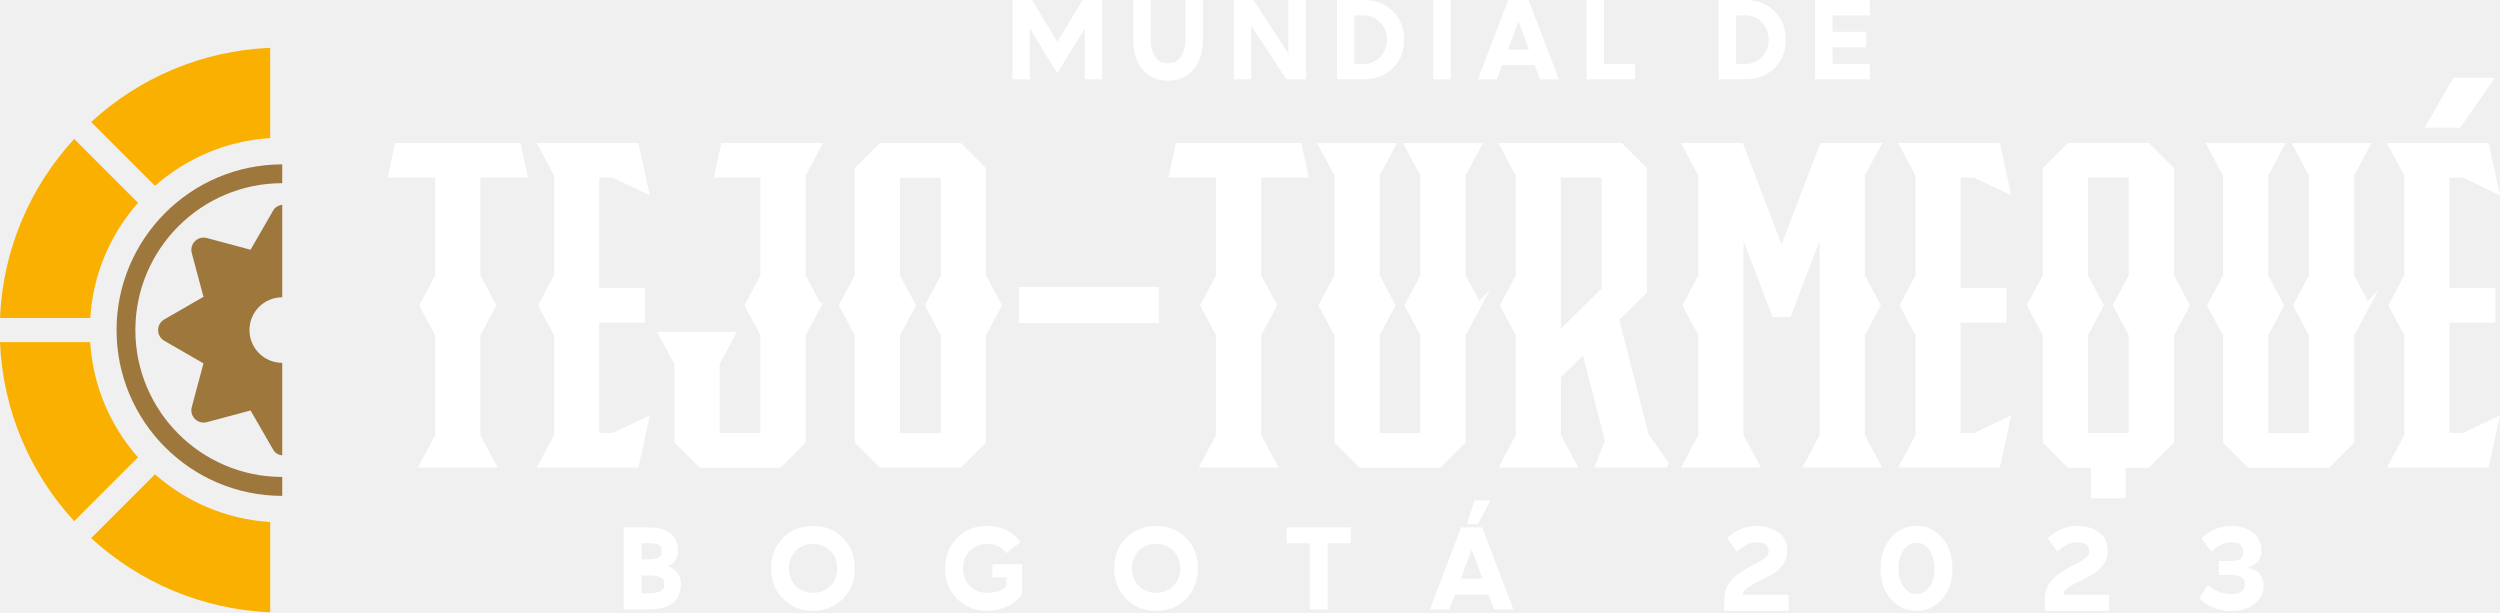
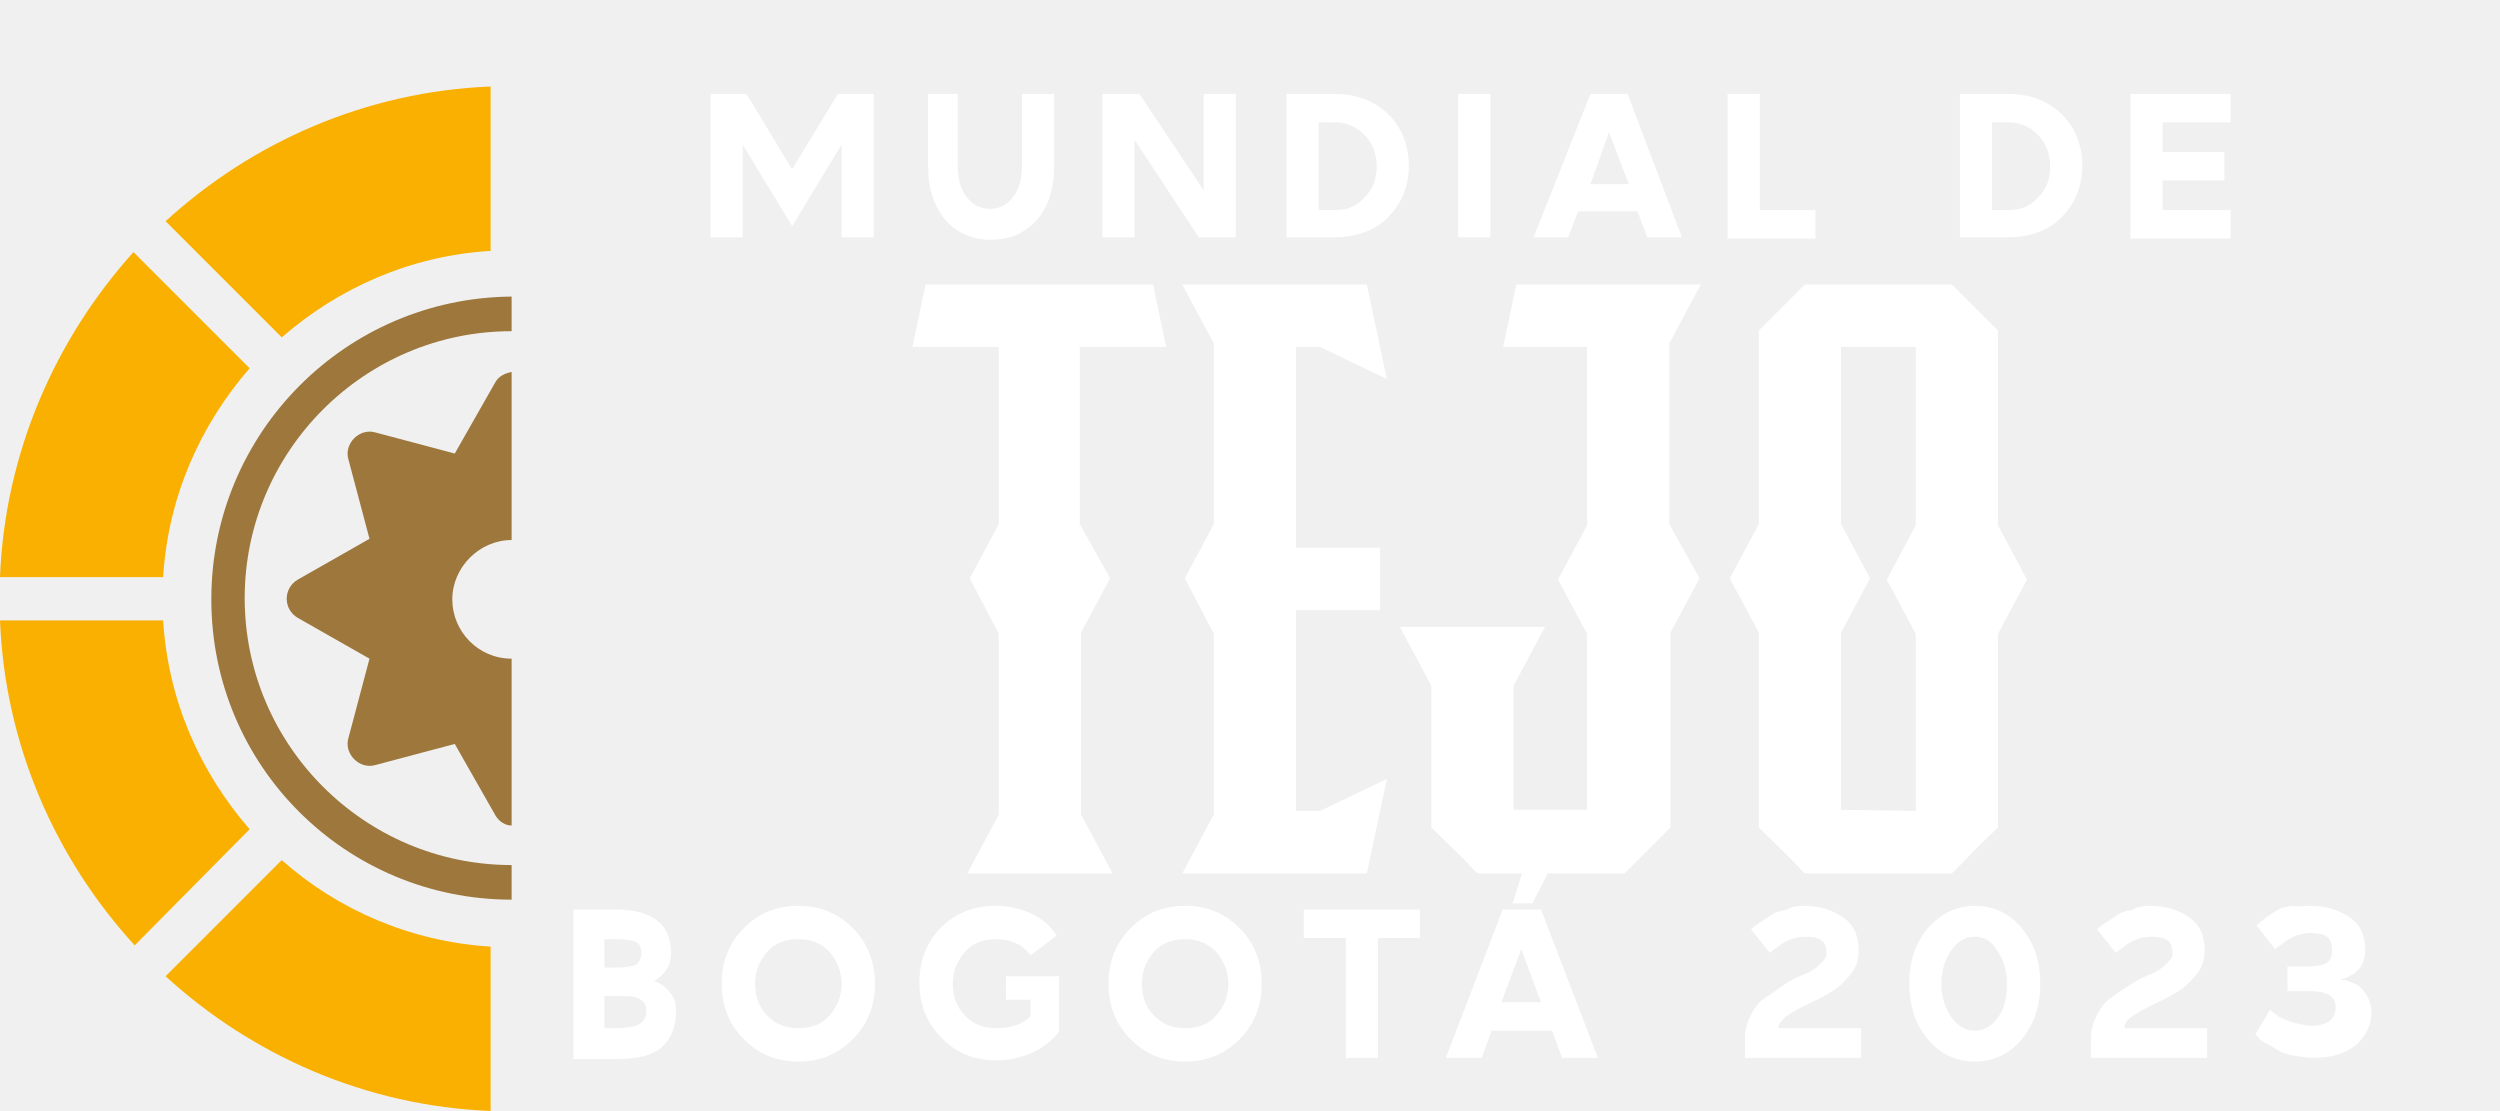
- <svg xmlns="http://www.w3.org/2000/svg" id="Capa_2" viewBox="0 0 366.98 89.88">
-   <defs>
-     <style>.cls-1,.cls-2{fill:#fff;}.cls-3{fill:#f9b000;}.cls-4{fill:#9d773c;}.cls-2{stroke:#fff;stroke-miterlimit:10;stroke-width:.75px;}</style>
-   </defs>
-   <g id="textos">
-     <path class="cls-1" d="m91.53,77.41h3.54c2.97,0,4.46,1.15,4.46,3.45,0,.55-.15,1.03-.44,1.44-.3.42-.63.7-.99.86.51.15.95.45,1.31.9.36.45.54,1,.54,1.65,0,1.18-.38,2.1-1.13,2.76-.75.66-2,.98-3.74.98h-3.54v-12.04Zm2.65,2.34v2.36h.89c.74,0,1.27-.08,1.58-.24.31-.16.47-.5.47-1.01,0-.47-.15-.77-.46-.91-.31-.14-.84-.21-1.59-.21h-.89Zm0,4.71v2.65h.89c.83,0,1.45-.1,1.86-.31.41-.2.61-.57.61-1.09s-.21-.83-.64-1c-.43-.17-1.04-.25-1.84-.25h-.89Z" />
-     <path class="cls-1" d="m114.96,78.95c1.17-1.17,2.64-1.75,4.39-1.75s3.21.58,4.38,1.75,1.75,2.66,1.75,4.48-.58,3.32-1.75,4.48-2.63,1.75-4.38,1.75-3.22-.58-4.39-1.75c-1.17-1.17-1.76-2.66-1.76-4.48s.59-3.32,1.76-4.48Zm6.92,1.9c-.67-.67-1.51-1.01-2.53-1.01s-1.86.34-2.53,1.01-1.01,1.53-1.01,2.58.34,1.91,1.01,2.58,1.51,1.01,2.53,1.01,1.86-.34,2.53-1.01c.67-.67,1.01-1.53,1.01-2.58s-.34-1.91-1.01-2.58Z" />
-     <path class="cls-1" d="m144.89,77.19c1.01,0,1.95.21,2.8.62.85.42,1.56,1,2.12,1.75l-2.08,1.64c-.68-.9-1.63-1.35-2.83-1.35-1.01,0-1.85.34-2.52,1.01s-1,1.53-1,2.58.33,1.91,1,2.58,1.51,1.01,2.52,1.01c1.23,0,2.17-.33,2.83-.99v-1.3h-2.05v-1.91h4.35v4.47c-.56.73-1.3,1.31-2.22,1.73-.92.43-1.9.64-2.92.64-1.75,0-3.22-.59-4.39-1.76-1.17-1.17-1.76-2.66-1.76-4.47s.59-3.32,1.76-4.49c1.17-1.17,2.64-1.76,4.39-1.76Z" />
-     <path class="cls-1" d="m165.32,78.95c1.17-1.17,2.64-1.75,4.39-1.75s3.21.58,4.38,1.75,1.75,2.66,1.75,4.48-.58,3.32-1.75,4.48-2.63,1.75-4.38,1.75-3.22-.58-4.39-1.75c-1.17-1.17-1.76-2.66-1.76-4.48s.59-3.32,1.76-4.48Zm6.92,1.9c-.67-.67-1.51-1.01-2.53-1.01s-1.86.34-2.53,1.01-1.01,1.53-1.01,2.58.34,1.91,1.01,2.58,1.51,1.01,2.53,1.01,1.86-.34,2.53-1.01c.67-.67,1.01-1.53,1.01-2.58s-.34-1.91-1.01-2.58Z" />
-     <path class="cls-1" d="m188.87,77.41h9.43v2.34h-3.4v9.7h-2.65v-9.7h-3.38v-2.34Z" />
-     <path class="cls-1" d="m214.5,77.41h3.07l4.59,12.04h-2.87l-.8-2.17h-4.92l-.8,2.17h-2.87l4.59-12.04Zm1.54,3.21l-1.59,4.32h3.18l-1.59-4.32Zm.43-7.17h2.29l-1.81,3.5h-1.61l1.13-3.5Z" />
-     <path class="cls-1" d="m257.84,77.19c1.26,0,2.33.31,3.2.94s1.31,1.54,1.31,2.75c0,.76-.23,1.45-.67,2.05-.45.6-.99,1.08-1.63,1.44-.64.36-1.28.69-1.91.98s-1.18.61-1.63.93c-.45.32-.67.67-.67,1.03h6.7v2.36h-9.43v-1.79c0-.69.16-1.33.49-1.92s.73-1.06,1.2-1.43c.48-.37,1-.72,1.57-1.06.57-.34,1.09-.62,1.57-.85.48-.23.88-.48,1.2-.75.33-.27.49-.55.49-.82,0-.52-.14-.9-.43-1.12-.28-.22-.73-.33-1.35-.33-.48,0-.96.12-1.43.35-.48.23-.84.46-1.08.69l-.36.34-1.45-1.95s.11-.11.2-.2c.08-.09.27-.23.55-.44s.58-.4.9-.56.71-.31,1.2-.44c.48-.13.98-.2,1.48-.2Z" />
-     <path class="cls-1" d="m281.34,77.19c1.5,0,2.75.59,3.76,1.76,1,1.17,1.5,2.67,1.5,4.49s-.5,3.32-1.5,4.48-2.25,1.75-3.76,1.75-2.78-.58-3.78-1.75c-1.01-1.17-1.51-2.66-1.51-4.48s.5-3.32,1.51-4.49c1.01-1.17,2.27-1.76,3.78-1.76Zm0,2.48c-.76,0-1.4.35-1.9,1.06s-.76,1.61-.76,2.71.25,1.99.76,2.7c.51.71,1.14,1.06,1.9,1.06s1.39-.35,1.89-1.05.74-1.6.74-2.71-.25-2.01-.75-2.71-1.13-1.06-1.88-1.06Z" />
-     <path class="cls-1" d="m304.89,77.19c1.26,0,2.33.31,3.2.94s1.31,1.54,1.31,2.75c0,.76-.23,1.45-.67,2.05-.45.6-.99,1.08-1.63,1.44-.64.36-1.28.69-1.91.98s-1.18.61-1.63.93c-.45.32-.67.67-.67,1.03h6.7v2.36h-9.43v-1.79c0-.69.16-1.33.49-1.92s.73-1.06,1.2-1.43c.48-.37,1-.72,1.57-1.06.57-.34,1.09-.62,1.57-.85.48-.23.88-.48,1.2-.75.33-.27.49-.55.49-.82,0-.52-.14-.9-.43-1.12-.28-.22-.73-.33-1.35-.33-.48,0-.96.12-1.43.35-.48.23-.84.46-1.08.69l-.36.34-1.45-1.95s.11-.11.2-.2c.08-.09.27-.23.55-.44s.58-.4.9-.56.71-.31,1.2-.44c.48-.13.98-.2,1.48-.2Z" />
-     <path class="cls-1" d="m327.45,77.19c1.26,0,2.33.32,3.21.95.88.63,1.31,1.54,1.31,2.74,0,.37-.07.7-.21,1.01-.14.31-.32.55-.52.72-.21.17-.41.32-.61.44-.21.12-.38.2-.53.23l-.21.07c.07,0,.15,0,.26.03.1.02.29.08.56.18s.51.24.73.41.4.43.57.78.26.75.26,1.2c0,1.12-.45,2.02-1.35,2.71-.9.69-2.04,1.03-3.42,1.03-.58,0-1.13-.06-1.67-.19-.53-.12-.97-.28-1.31-.46-.35-.18-.65-.36-.91-.55-.26-.18-.46-.34-.58-.46l-.17-.19,1.25-2.02.15.15c.06.06.2.18.42.34.22.17.45.31.69.43.24.12.56.23.95.33.39.1.79.15,1.2.15,1.34,0,2.02-.5,2.02-1.49,0-.89-.69-1.33-2.07-1.33h-1.79v-2.05h1.79c.64,0,1.09-.09,1.37-.27.27-.18.41-.52.41-1.02s-.14-.9-.43-1.12c-.28-.22-.73-.33-1.35-.33-.48,0-.95.12-1.43.35-.47.23-.83.46-1.07.69l-.36.34-1.45-1.95.2-.2c.09-.09.27-.23.55-.44.28-.21.57-.4.89-.56s.71-.31,1.2-.44c.48-.13.98-.2,1.48-.2Z" />
-     <path class="cls-2" d="m70.14,63.96l2.3,4.31h-10.48l2.3-4.31v-14.83l-2.3-4.31,2.3-4.31v-14.81h-6.89l.92-4.33h17.81l.93,4.33h-6.89v14.81s2.3,4.31,2.3,4.31l-2.3,4.31v14.83Z" />
-     <path class="cls-2" d="m90.02,63.94l4.84-2.3-1.45,6.63h-14l2.3-4.33v-14.81s-2.3-4.31-2.3-4.31l2.3-4.31v-14.81s-2.3-4.33-2.3-4.33h14l1.45,6.63-4.84-2.3h-2.44v16.95h6.75v4.33h-6.75v16.95h2.44Z" />
-     <path class="cls-2" d="m120.19,44.82l-2.3,4.31v15.68c-1.35,1.35-2.11,2.11-3.47,3.47h-11.57c-1.35-1.35-2.11-2.11-3.47-3.47v-11.42l-2.3-4.31h10.48l-2.3,4.31v10.55h6.74v-14.81l-2.3-4.31,2.3-4.31v-14.81h-6.74l.92-4.33h14l-2.3,4.31v14.83l2.3,4.31Z" />
-     <path class="cls-2" d="m144.36,49.13v15.67c-1.35,1.35-2.11,2.11-3.47,3.47h-11.57c-1.35-1.35-2.11-2.11-3.47-3.47v-15.68l-2.3-4.3,2.3-4.3v-15.68c1.35-1.35,2.11-2.11,3.47-3.47h11.57c1.35,1.35,2.11,2.11,3.47,3.47v15.67l2.3,4.31-2.3,4.31Zm-5.88,14.81v-14.81l-2.3-4.3,2.3-4.3v-14.81h-6.75v14.81l2.3,4.31-2.3,4.31v14.81h6.75Z" />
-     <path class="cls-2" d="m149.95,47.04v-4.55h19.79v4.55h-19.79Z" />
-     <path class="cls-2" d="m184.76,63.96l2.3,4.31h-10.48l2.3-4.31v-14.83l-2.3-4.31,2.3-4.31v-14.81h-6.89l.92-4.33h17.81l.93,4.33h-6.89v14.81s2.3,4.31,2.3,4.31l-2.3,4.31v14.83Z" />
-     <path class="cls-2" d="m217.07,44.82l-2.3,4.31v15.68c-1.36,1.35-2.11,2.11-3.47,3.47h-11.57c-1.36-1.35-2.11-2.11-3.47-3.47v-15.67l-2.3-4.31,2.3-4.31v-14.83l-2.3-4.31h10.48l-2.3,4.31v14.83l2.3,4.31-2.3,4.31v14.81h6.74v-14.81s-2.3-4.31-2.3-4.31l2.3-4.31v-14.83s-2.3-4.31-2.3-4.31h10.48l-2.3,4.31v14.83l2.3,4.31Z" />
-     <path class="cls-2" d="m244.74,68.27h-7.86v-.05s0,.05,0,.05h-2.3l1.4-3.53-3.4-13.29-3.82,3.76v8.75l2.3,4.31h-10.48l2.3-4.31v-14.83l-2.3-4.31,2.3-4.31v-14.81l-2.3-4.33h17.33c1.35,1.35,2.11,2.11,3.47,3.47v17.95l-4.1,4.04,4.39,17.14,3.08,4.31Zm-9.25-42.57h-6.74v23.43l6.74-6.64v-16.79Z" />
-     <path class="cls-2" d="m273.36,49.13v14.83l2.3,4.31h-10.47l2.3-4.31v-30.64l-3.68,9.58-1.25,3.27h-2.09l-1.25-3.27-3.66-9.54v30.6l2.3,4.31h-10.48l2.3-4.31v-14.83l-2.3-4.31,2.3-4.31v-14.83l-2.3-4.31h8.18s5.96,15.54,5.96,15.54l5.96-15.54h8.19l-2.3,4.31v14.83l2.3,4.31-2.3,4.31Z" />
-     <path class="cls-2" d="m289.87,63.94l4.84-2.3-1.45,6.63h-14l2.3-4.33v-14.81l-2.3-4.31,2.3-4.31v-14.81l-2.3-4.33h14l1.45,6.63-4.84-2.3h-2.44v16.95h6.75v4.33h-6.75v16.95h2.44Z" />
-     <path class="cls-2" d="m318.75,49.13v15.68c-1.36,1.35-2.11,2.11-3.47,3.47h-3.62v4.5h-4.33v-4.5h-3.62c-1.35-1.35-2.11-2.11-3.47-3.47v-15.68l-2.3-4.31,2.3-4.31v-15.68c1.35-1.35,2.11-2.11,3.47-3.47h11.57c1.35,1.35,2.11,2.11,3.47,3.47v15.68l2.3,4.31-2.29,4.31Zm-12.63,14.81h6.74v-14.81l-2.3-4.31,2.3-4.31v-14.81h-6.74v14.81l2.3,4.31-2.3,4.31v14.81Z" />
-     <path class="cls-2" d="m347.51,44.82l-2.3,4.31v15.68c-1.36,1.35-2.11,2.11-3.47,3.47h-11.57c-1.36-1.35-2.11-2.11-3.47-3.47v-15.67l-2.3-4.31,2.3-4.31v-14.83l-2.3-4.31h10.48l-2.3,4.31v14.83l2.3,4.31-2.3,4.31v14.81h6.74v-14.81s-2.3-4.31-2.3-4.31l2.3-4.31v-14.83s-2.3-4.31-2.3-4.31h10.48l-2.3,4.31v14.83l2.3,4.31Z" />
-     <path class="cls-2" d="m361.62,63.94l4.84-2.3-1.45,6.63h-5.82s-8.18,0-8.18,0l2.3-4.33v-14.81l-2.3-4.31,2.3-4.31v-14.81l-2.3-4.33h14l1.45,6.63-4.84-2.3h-2.44v16.95h6.75v4.33h-6.75v16.95h2.44Zm-.68-45.56h-4.37l3.77-6.59h5.18l-4.58,6.59Z" />
-     <path class="cls-1" d="m148.63,0h2.87l3.7,6.13,3.73-6.13h2.87v11.65h-2.56v-7.48l-4.05,6.58-4.01-6.58v7.48h-2.56V0Z" />
-     <path class="cls-1" d="m166.36,0h2.56v5.83c0,1.05.22,1.89.66,2.52.44.63,1.06.95,1.87.95s1.43-.32,1.88-.95.68-1.47.68-2.52V0h2.56v5.83c0,1.89-.48,3.37-1.44,4.44-.96,1.06-2.19,1.59-3.68,1.59s-2.72-.53-3.67-1.59c-.95-1.06-1.42-2.54-1.42-4.44V0Z" />
-     <path class="cls-1" d="m181.11,0h2.87l5.15,7.85V0h2.58v11.65h-2.87l-5.17-7.86v7.86h-2.56V0Z" />
-     <path class="cls-1" d="m196.25,11.65V0h3.9c1.71,0,3.13.54,4.26,1.61s1.7,2.48,1.7,4.22-.57,3.14-1.7,4.21-2.56,1.6-4.26,1.6h-3.9Zm2.56-9.38v7.12h1.34c.97,0,1.78-.34,2.45-1.02s.99-1.52.99-2.54-.33-1.88-.99-2.55c-.66-.68-1.48-1.02-2.45-1.02h-1.34Z" />
-     <path class="cls-1" d="m210.39,0h2.56v11.65h-2.56V0Z" />
-     <path class="cls-1" d="m221.42,0h2.97l4.44,11.65h-2.78l-.78-2.1h-4.76l-.78,2.1h-2.78l4.44-11.65Zm1.49,3.11l-1.54,4.18h3.07l-1.54-4.18Z" />
-     <path class="cls-1" d="m232.89,0h2.56v9.38h4.54v2.26h-7.1V0Z" />
-     <path class="cls-1" d="m252.28,11.65V0h3.9c1.71,0,3.13.54,4.26,1.61s1.7,2.48,1.7,4.22-.57,3.14-1.7,4.21-2.56,1.6-4.26,1.6h-3.9Zm2.56-9.38v7.12h1.34c.97,0,1.78-.34,2.45-1.02s.99-1.52.99-2.54-.33-1.88-.99-2.55c-.66-.68-1.48-1.02-2.45-1.02h-1.34Z" />
-     <path class="cls-1" d="m266.43,11.65V0h8.06v2.26h-5.5v2.41h4.96v2.28h-4.96v2.43h5.5v2.26h-8.06Z" />
-     <path class="cls-3" d="m22.75,27.28c4.57-4.03,10.44-6.61,16.91-7.01V7.02c-10.12.42-19.3,4.47-26.28,10.89l9.37,9.37Z" />
-     <path class="cls-3" d="m13.25,46.68c.4-6.47,2.98-12.35,7.01-16.91l-9.37-9.37C4.47,27.38.42,36.56,0,46.68h13.25Z" />
-     <path class="cls-3" d="m39.66,76.63c-6.47-.4-12.35-2.98-16.91-7.01l-9.37,9.37c6.98,6.41,16.16,10.46,26.28,10.89v-13.25Z" />
-     <path class="cls-3" d="m20.25,67.13c-4.03-4.57-6.61-10.44-7.01-16.91H0c.42,10.12,4.47,19.3,10.89,26.28l9.37-9.37Z" />
-     <path class="cls-4" d="m41.43,70.01h0c-11.89,0-21.56-9.67-21.56-21.56s9.67-21.56,21.56-21.56h0v-2.76h0c-13.41,0-24.32,10.91-24.32,24.33s10.91,24.33,24.32,24.33h0v-2.76Z" />
-     <path class="cls-4" d="m41.43,66.84v-13.58h0c-2.66,0-4.81-2.15-4.81-4.81s2.15-4.81,4.81-4.81h0v-13.58c-.52.07-1.03.32-1.33.84l-3.32,5.76-6.42-1.72c-1.34-.36-2.57.87-2.21,2.21l1.72,6.42-5.76,3.32c-1.2.69-1.2,2.43,0,3.13l5.76,3.32-1.72,6.42c-.36,1.34.87,2.57,2.21,2.21l6.42-1.72,3.32,5.76c.3.52.8.77,1.33.84Z" />
+ <svg xmlns="http://www.w3.org/2000/svg" version="1.1" id="Capa_2_00000023264441022170138310000009917047018777372815_" x="0px" y="0px" viewBox="0 0 202.3 89.9" style="enable-background:new 0 0 202.3 89.9;" xml:space="preserve">
+   <style type="text/css">
+ 	.st0{fill:#F9B000;}
+ 	.st1{fill:#9D773C;}
+ 	.st2{fill:#FFFFFF;stroke:#FFFFFF;stroke-width:0.75;stroke-miterlimit:10;}
+ 	.st3{enable-background:new    ;}
+ 	.st4{fill:#FFFFFF;}
+ </style>
+   <path class="st0" d="M22.8,27.3c4.6-4,10.4-6.6,16.9-7V7c-10.1,0.4-19.3,4.5-26.3,10.9C13.4,17.9,22.8,27.3,22.8,27.3z" />
+   <path class="st0" d="M13.2,46.7c0.4-6.5,3-12.3,7-16.9l-9.4-9.4C4.5,27.4,0.4,36.6,0,46.7H13.2z" />
+   <path class="st0" d="M39.7,76.6c-6.5-0.4-12.4-3-16.9-7L13.4,79c7,6.4,16.2,10.5,26.3,10.9C39.7,89.9,39.7,76.6,39.7,76.6z" />
+   <path class="st0" d="M20.2,67.1c-4-4.6-6.6-10.4-7-16.9H0c0.4,10.1,4.5,19.3,10.9,26.3L20.2,67.1L20.2,67.1z" />
+   <path class="st1" d="M41.4,70L41.4,70c-11.9,0-21.6-9.7-21.6-21.6s9.7-21.6,21.6-21.6l0,0V24l0,0C28,24.1,17.1,35,17.1,48.5  S28,72.8,41.4,72.8l0,0V70L41.4,70z" />
+   <path class="st1" d="M41.4,66.8V53.3l0,0c-2.7,0-4.8-2.2-4.8-4.8s2.2-4.8,4.8-4.8l0,0V30.1c-0.5,0.1-1,0.3-1.3,0.8l-3.3,5.8L30.4,35  c-1.3-0.4-2.6,0.9-2.2,2.2l1.7,6.4l-5.8,3.3c-1.2,0.7-1.2,2.4,0,3.1l5.8,3.3l-1.7,6.4c-0.4,1.3,0.9,2.6,2.2,2.2l6.4-1.7l3.3,5.8  C40.4,66.5,40.9,66.8,41.4,66.8L41.4,66.8z" />
+   <g>
+     <g>
+       <path class="st2" d="M87.1,66l2.3,4.3H78.9l2.3-4.3V51.2l-2.3-4.4l2.3-4.3V27.7h-6.9l0.9-4.3H93l0.9,4.3H87v14.8l2.4,4.3l-2.3,4.3    V66z" />
+       <path class="st2" d="M106.9,66l4.8-2.3l-1.4,6.6h-14l2.3-4.3V51.2l-2.3-4.4l2.3-4.3V27.7l-2.3-4.3h14l1.4,6.6l-4.8-2.3h-2.4v17    h6.8V49h-6.8v17H106.9L106.9,66z" />
+       <path class="st2" d="M137.1,46.8l-2.3,4.3v15.7c-1.3,1.3-2.1,2.1-3.5,3.5h-11.6c-1.3-1.4-2.1-2.1-3.5-3.5V55.4l-2.3-4.3h10.5    l-2.3,4.3v10.5h6.7V51.2l-2.3-4.3l2.3-4.3V27.7h-6.7l0.9-4.3h14l-2.3,4.3v14.8L137.1,46.8L137.1,46.8z" />
+       <path class="st2" d="M161.3,51.2v15.6c-1.4,1.3-2.1,2.1-3.5,3.5h-11.6c-1.3-1.4-2.1-2.1-3.5-3.5V51.1l-2.3-4.3l2.3-4.3V26.9    c1.4-1.4,2.1-2.1,3.5-3.5h11.6c1.4,1.4,2.1,2.1,3.5,3.5v15.7l2.3,4.3L161.3,51.2L161.3,51.2z M155.4,66V51.2l-2.3-4.3l2.3-4.3    V27.7h-6.8v14.8l2.3,4.3l-2.3,4.3v14.8L155.4,66L155.4,66z" />
+     </g>
+     <g>
+       <g class="st3">
+         <path class="st4" d="M46.3,73.6h3.5c3,0,4.5,1.2,4.5,3.5c0,0.5-0.1,1-0.4,1.4c-0.3,0.4-0.6,0.7-1,0.9c0.5,0.1,0.9,0.4,1.3,0.9     c0.4,0.4,0.5,1,0.5,1.6c0,1.2-0.4,2.1-1.1,2.8c-0.8,0.7-2,1-3.7,1h-3.5V73.6z M48.9,75.9v2.4h0.9c0.7,0,1.3-0.1,1.6-0.2     c0.3-0.2,0.5-0.5,0.5-1c0-0.5-0.2-0.8-0.5-0.9c-0.3-0.1-0.8-0.2-1.6-0.2H48.9z M48.9,80.6v2.6h0.9c0.8,0,1.5-0.1,1.9-0.3     c0.4-0.2,0.6-0.6,0.6-1.1c0-0.5-0.2-0.8-0.6-1c-0.4-0.2-1-0.2-1.8-0.2H48.9z" />
+         <path class="st4" d="M60.2,75.1c1.2-1.2,2.6-1.8,4.4-1.8s3.2,0.6,4.4,1.8s1.8,2.7,1.8,4.5c0,1.8-0.6,3.3-1.8,4.5     s-2.6,1.8-4.4,1.8s-3.2-0.6-4.4-1.8c-1.2-1.2-1.8-2.7-1.8-4.5C58.4,77.8,59,76.3,60.2,75.1z M67.1,77c-0.7-0.7-1.5-1-2.5-1     s-1.9,0.3-2.5,1s-1,1.5-1,2.6c0,1,0.3,1.9,1,2.6s1.5,1,2.5,1s1.9-0.3,2.5-1s1-1.5,1-2.6C68.1,78.6,67.7,77.7,67.1,77z" />
+         <path class="st4" d="M80.6,73.3c1,0,1.9,0.2,2.8,0.6c0.9,0.4,1.6,1,2.1,1.8l-2.1,1.6c-0.7-0.9-1.6-1.3-2.8-1.3     c-1,0-1.9,0.3-2.5,1s-1,1.5-1,2.6c0,1,0.3,1.9,1,2.6s1.5,1,2.5,1c1.2,0,2.2-0.3,2.8-1v-1.3h-2V79h2h2.3v4.5     c-0.6,0.7-1.3,1.3-2.2,1.7c-0.9,0.4-1.9,0.6-2.9,0.6c-1.8,0-3.2-0.6-4.4-1.8c-1.2-1.2-1.8-2.7-1.8-4.5c0-1.8,0.6-3.3,1.8-4.5     C77.3,73.9,78.8,73.3,80.6,73.3z" />
+         <path class="st4" d="M91.5,75.1c1.2-1.2,2.6-1.8,4.4-1.8s3.2,0.6,4.4,1.8s1.8,2.7,1.8,4.5c0,1.8-0.6,3.3-1.8,4.5     s-2.6,1.8-4.4,1.8s-3.2-0.6-4.4-1.8c-1.2-1.2-1.8-2.7-1.8-4.5C89.7,77.8,90.3,76.3,91.5,75.1z M98.4,77c-0.7-0.7-1.5-1-2.5-1     s-1.9,0.3-2.5,1s-1,1.5-1,2.6c0,1,0.3,1.9,1,2.6s1.5,1,2.5,1s1.9-0.3,2.5-1s1-1.5,1-2.6C99.4,78.6,99,77.7,98.4,77z" />
+         <path class="st4" d="M105.5,73.6h9.4v2.3h-3.4v9.7h-2.6v-9.7h-3.4V73.6z" />
+         <path class="st4" d="M121.6,73.6h3.1l4.6,12h-2.9l-0.8-2.2h-4.9l-0.8,2.2H117L121.6,73.6z M123.1,76.8l-1.6,4.3h3.2L123.1,76.8z      M123.5,69.6h2.3l-1.8,3.5h-1.6L123.5,69.6z" />
+         <path class="st4" d="M145.9,73.3c1.3,0,2.3,0.3,3.2,0.9s1.3,1.5,1.3,2.7c0,0.8-0.2,1.4-0.7,2s-1,1.1-1.6,1.4     c-0.6,0.4-1.3,0.7-1.9,1c-0.6,0.3-1.2,0.6-1.6,0.9c-0.4,0.3-0.7,0.7-0.7,1h6.7v2.4h-9.4V84c0-0.7,0.2-1.3,0.5-1.9     s0.7-1.1,1.2-1.4s1-0.7,1.6-1.1s1.1-0.6,1.6-0.8c0.5-0.2,0.9-0.5,1.2-0.8c0.3-0.3,0.5-0.5,0.5-0.8c0-0.5-0.1-0.9-0.4-1.1     c-0.3-0.2-0.7-0.3-1.3-0.3c-0.5,0-1,0.1-1.4,0.3c-0.5,0.2-0.8,0.5-1.1,0.7l-0.4,0.3l-1.5-1.9c0,0,0.1-0.1,0.2-0.2     c0.1-0.1,0.3-0.2,0.6-0.4c0.3-0.2,0.6-0.4,0.9-0.6c0.3-0.2,0.7-0.3,1.2-0.4C144.9,73.4,145.4,73.3,145.9,73.3z" />
+         <path class="st4" d="M159.8,73.3c1.5,0,2.8,0.6,3.8,1.8c1,1.2,1.5,2.7,1.5,4.5c0,1.8-0.5,3.3-1.5,4.5s-2.3,1.8-3.8,1.8     c-1.5,0-2.8-0.6-3.8-1.8c-1-1.2-1.5-2.7-1.5-4.5c0-1.8,0.5-3.3,1.5-4.5C157.1,73.9,158.3,73.3,159.8,73.3z M159.8,75.8     c-0.8,0-1.4,0.4-1.9,1.1s-0.8,1.6-0.8,2.7c0,1.1,0.3,2,0.8,2.7c0.5,0.7,1.1,1.1,1.9,1.1s1.4-0.4,1.9-1.1s0.7-1.6,0.7-2.7     c0-1.1-0.3-2-0.8-2.7C161.2,76.2,160.6,75.8,159.8,75.8z" />
+         <path class="st4" d="M173.9,73.3c1.3,0,2.3,0.3,3.2,0.9c0.9,0.6,1.3,1.5,1.3,2.7c0,0.8-0.2,1.4-0.7,2c-0.5,0.6-1,1.1-1.6,1.4     c-0.6,0.4-1.3,0.7-1.9,1s-1.2,0.6-1.6,0.9c-0.5,0.3-0.7,0.7-0.7,1h6.7v2.4h-9.4V84c0-0.7,0.2-1.3,0.5-1.9     c0.3-0.6,0.7-1.1,1.2-1.4c0.5-0.4,1-0.7,1.6-1.1s1.1-0.6,1.6-0.8c0.5-0.2,0.9-0.5,1.2-0.8c0.3-0.3,0.5-0.5,0.5-0.8     c0-0.5-0.1-0.9-0.4-1.1s-0.7-0.3-1.3-0.3c-0.5,0-1,0.1-1.4,0.3c-0.5,0.2-0.8,0.5-1.1,0.7l-0.4,0.3l-1.5-1.9c0,0,0.1-0.1,0.2-0.2     c0.1-0.1,0.3-0.2,0.6-0.4c0.3-0.2,0.6-0.4,0.9-0.6c0.3-0.2,0.7-0.3,1.2-0.4C172.9,73.4,173.4,73.3,173.9,73.3z" />
+         <path class="st4" d="M186.9,73.3c1.3,0,2.3,0.3,3.2,0.9c0.9,0.6,1.3,1.5,1.3,2.7c0,0.4-0.1,0.7-0.2,1c-0.1,0.3-0.3,0.5-0.5,0.7     c-0.2,0.2-0.4,0.3-0.6,0.4c-0.2,0.1-0.4,0.2-0.5,0.2l-0.2,0.1c0.1,0,0.2,0,0.3,0c0.1,0,0.3,0.1,0.6,0.2s0.5,0.2,0.7,0.4     c0.2,0.2,0.4,0.4,0.6,0.8s0.3,0.7,0.3,1.2c0,1.1-0.5,2-1.3,2.7c-0.9,0.7-2,1-3.4,1c-0.6,0-1.1-0.1-1.7-0.2s-1-0.3-1.3-0.5     c-0.3-0.2-0.7-0.4-0.9-0.5c-0.3-0.2-0.5-0.3-0.6-0.5l-0.2-0.2l1.2-2c0,0,0.1,0.1,0.1,0.1s0.2,0.2,0.4,0.3     c0.2,0.2,0.4,0.3,0.7,0.4c0.2,0.1,0.6,0.2,0.9,0.3c0.4,0.1,0.8,0.2,1.2,0.2c1.3,0,2-0.5,2-1.5c0-0.9-0.7-1.3-2.1-1.3h-1.8v-2h1.8     c0.6,0,1.1-0.1,1.4-0.3c0.3-0.2,0.4-0.5,0.4-1c0-0.5-0.1-0.9-0.4-1.1c-0.3-0.2-0.7-0.3-1.3-0.3c-0.5,0-1,0.1-1.4,0.3     c-0.5,0.2-0.8,0.5-1.1,0.7l-0.4,0.3l-1.5-1.9c0,0,0.1-0.1,0.2-0.2c0.1-0.1,0.3-0.2,0.5-0.4s0.6-0.4,0.9-0.6     c0.3-0.2,0.7-0.3,1.2-0.4C185.9,73.4,186.4,73.3,186.9,73.3z" />
+       </g>
+     </g>
+     <g>
+       <g class="st3">
+         <path class="st4" d="M57.5,7.6h2.9l3.7,6.1l3.7-6.1h2.9v11.6h-2.6v-7.5l-4,6.6l-4-6.6v7.5h-2.6V7.6z" />
+         <path class="st4" d="M74.9,7.6h2.6v5.8c0,1,0.2,1.9,0.7,2.5c0.4,0.6,1.1,1,1.9,1c0.8,0,1.4-0.3,1.9-1c0.5-0.6,0.7-1.5,0.7-2.5     V7.6h2.6v5.8c0,1.9-0.5,3.4-1.4,4.4c-1,1.1-2.2,1.6-3.7,1.6c-1.5,0-2.7-0.5-3.7-1.6c-0.9-1.1-1.4-2.5-1.4-4.4V7.6z" />
+         <path class="st4" d="M89.3,7.6h2.9l5.2,7.8V7.6h2.6v11.6H97l-5.2-7.9v7.9h-2.6V7.6z" />
+         <path class="st4" d="M104.1,19.2V7.6h3.9c1.7,0,3.1,0.5,4.3,1.6c1.1,1.1,1.7,2.5,1.7,4.2s-0.6,3.1-1.7,4.2     c-1.1,1.1-2.6,1.6-4.3,1.6H104.1z M106.7,9.8V17h1.3c1,0,1.8-0.3,2.4-1c0.7-0.7,1-1.5,1-2.5c0-1-0.3-1.9-1-2.6     c-0.7-0.7-1.5-1-2.4-1H106.7z" />
+         <path class="st4" d="M118,7.6h2.6v11.6H118V7.6z" />
+         <path class="st4" d="M128.7,7.6h3l4.4,11.6h-2.8l-0.8-2.1h-4.8l-0.8,2.1h-2.8L128.7,7.6z M130.2,10.7l-1.5,4.2h3.1L130.2,10.7z" />
+         <path class="st4" d="M139.8,7.6h2.6V17h4.5v2.3h-7.1V7.6z" />
+         <path class="st4" d="M158.6,19.2V7.6h3.9c1.7,0,3.1,0.5,4.3,1.6c1.1,1.1,1.7,2.5,1.7,4.2s-0.6,3.1-1.7,4.2     c-1.1,1.1-2.6,1.6-4.3,1.6H158.6z M161.2,9.8V17h1.3c1,0,1.8-0.3,2.4-1c0.7-0.7,1-1.5,1-2.5c0-1-0.3-1.9-1-2.6     c-0.7-0.7-1.5-1-2.4-1H161.2z" />
+         <path class="st4" d="M172.4,19.2V7.6h2.6h5.5v2.3H175v2.4h5v2.3h-5V17h5.5v2.3H175H172.4z" />
+       </g>
+     </g>
  </g>
</svg>
